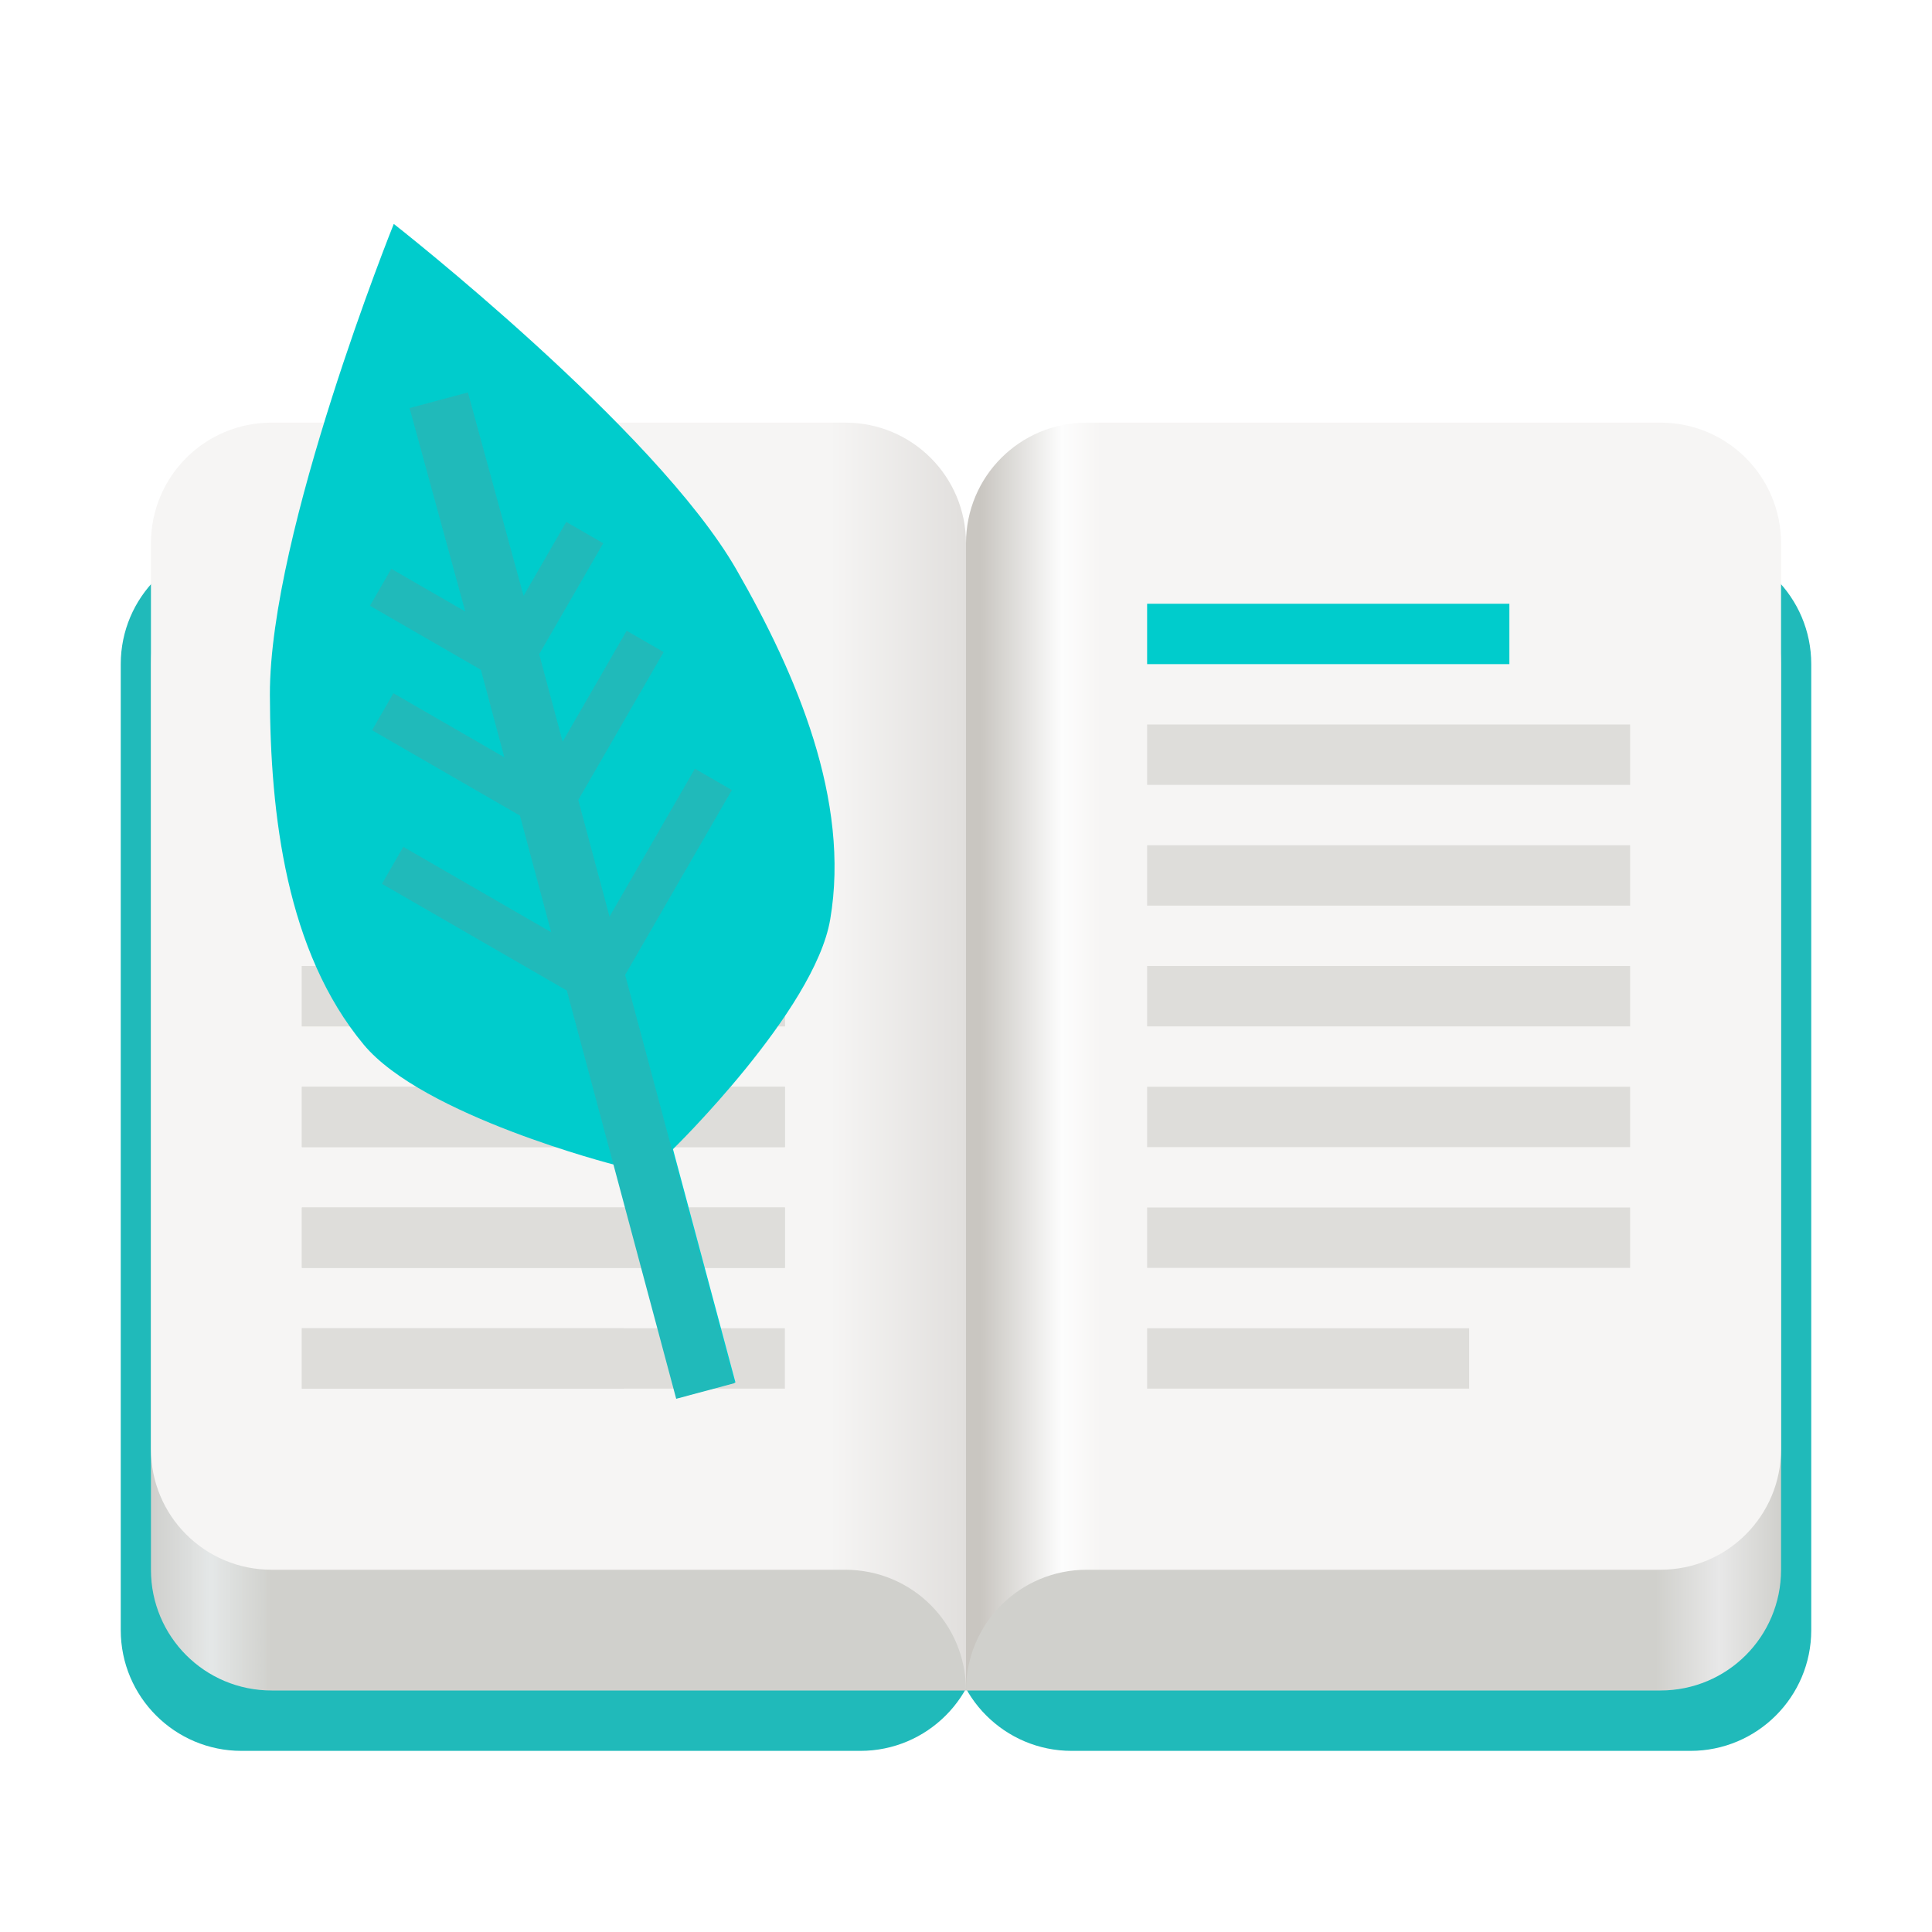
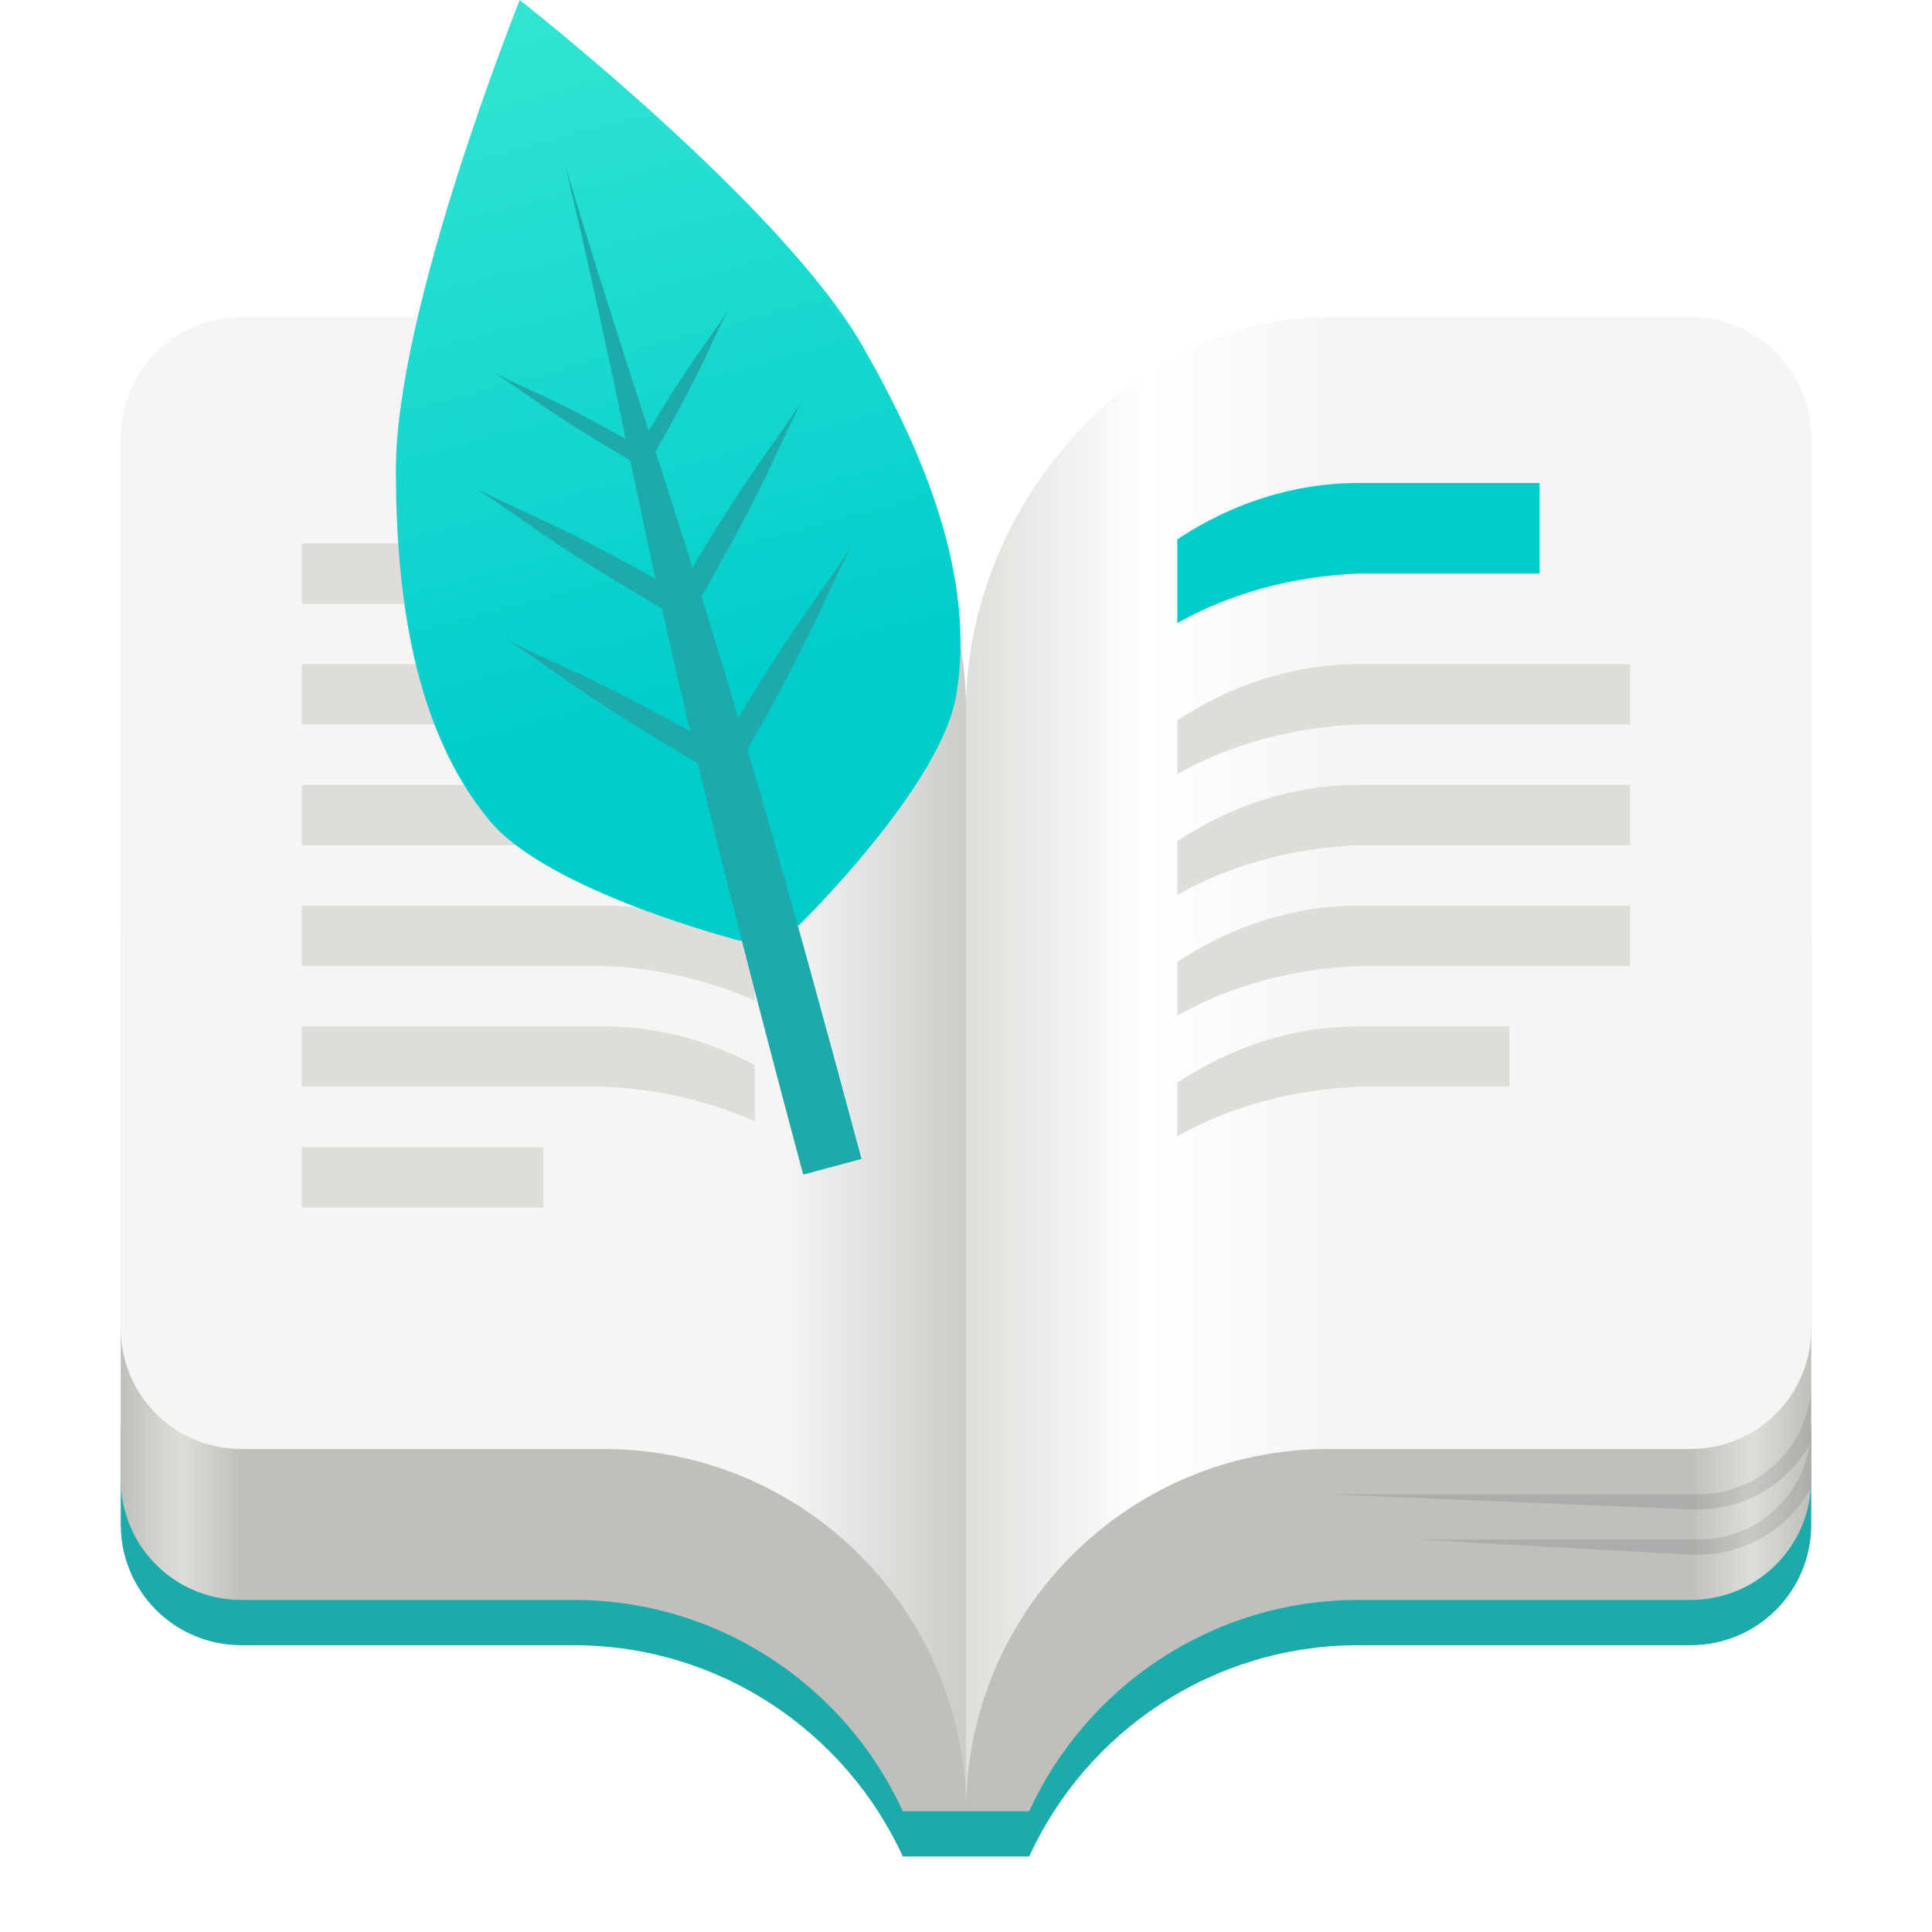
- <svg xmlns="http://www.w3.org/2000/svg" xmlns:xlink="http://www.w3.org/1999/xlink" width="128" height="128" version="1.0">
+ <svg xmlns="http://www.w3.org/2000/svg" xmlns:xlink="http://www.w3.org/1999/xlink" width="128px" height="128px" viewBox="0 0 128 128" version="1.1">
  <defs>
-     <linearGradient id="d">
-       <stop offset="0" stop-color="#cfcfcc" />
-       <stop offset=".037" stop-color="#e8e8e8" stop-opacity=".98" />
-       <stop offset=".074" stop-color="#d0d0cc" />
-       <stop offset=".923" stop-color="#d0d0cc" />
-       <stop offset=".962" stop-color="#e8e8e8" />
-       <stop offset="1" stop-color="#d0d0cc" />
+     <linearGradient id="linear0" gradientUnits="userSpaceOnUse" x1="64" y1="246" x2="120" y2="246" gradientTransform="matrix(1,0,0,1,0,-166)">
+       <stop offset="0" style="stop-color:rgb(75.294%,74.902%,73.725%);stop-opacity:1;" />
+       <stop offset="0.857" style="stop-color:rgb(75.294%,74.902%,73.725%);stop-opacity:1;" />
+       <stop offset="0.929" style="stop-color:rgb(87.059%,86.667%,85.49%);stop-opacity:1;" />
+       <stop offset="1" style="stop-color:rgb(75.294%,74.902%,73.725%);stop-opacity:1;" />
    </linearGradient>
-     <linearGradient id="c">
-       <stop offset="0" stop-color="#cfcfcc" />
-       <stop offset=".037" stop-color="#e3e3e3" stop-opacity=".98" />
-       <stop offset=".074" stop-color="#d0d0cc" />
-       <stop offset=".923" stop-color="#d0d0cc" />
-       <stop offset=".962" stop-color="#e3e3e3" />
-       <stop offset="1" stop-color="#d0d0cc" />
+     <linearGradient id="linear1" gradientUnits="userSpaceOnUse" x1="64" y1="246" x2="120" y2="246" gradientTransform="matrix(-1,0,0,1,128,-166)">
+       <stop offset="0" style="stop-color:rgb(75.294%,74.902%,73.725%);stop-opacity:1;" />
+       <stop offset="0.857" style="stop-color:rgb(75.294%,74.902%,73.725%);stop-opacity:1;" />
+       <stop offset="0.929" style="stop-color:rgb(87.059%,86.667%,85.49%);stop-opacity:1;" />
+       <stop offset="1" style="stop-color:rgb(75.294%,74.902%,73.725%);stop-opacity:1;" />
    </linearGradient>
-     <linearGradient id="a">
-       <stop offset="0" stop-color="#f6f5f4" />
-       <stop offset="1" stop-color="#e1dfdd" />
+     <filter id="alpha" filterUnits="objectBoundingBox" x="0%" y="0%" width="100%" height="100%">
+       <feColorMatrix type="matrix" in="SourceGraphic" values="0 0 0 0 1 0 0 0 0 1 0 0 0 0 1 0 0 0 1 0" />
+     </filter>
+     <mask id="mask0">
+       <g filter="url(#alpha)">
+         <rect x="0" y="0" width="128" height="128" style="fill:rgb(0%,0%,0%);fill-opacity:0.1;stroke:none;" />
+       </g>
+     </mask>
+     <clipPath id="clip1">
+       <rect x="0" y="0" width="192" height="152" />
+     </clipPath>
+     <g id="surface203859" clip-path="url(#clip1)">
+       <path style=" stroke:none;fill-rule:nonzero;fill:rgb(0%,0%,0%);fill-opacity:1;" d="M 128 107.656 C 127.918 111.746 124.621 115 120.508 115 L 120.008 115 L 120.008 116 L 120.508 116 C 123.754 116 126.566 114.188 128 111.52 Z M 96 115 L 120 116 L 120 115 Z M 96 115 " />
+       <path style=" stroke:none;fill-rule:nonzero;fill:rgb(0%,0%,0%);fill-opacity:1;" d="M 128 110.656 C 127.918 114.746 124.621 118 120.508 118 L 120.008 118 L 120.008 119 L 120.508 119 C 123.73 119 126.531 117.211 127.973 114.574 C 127.984 114.383 128 114.191 128 114 Z M 102 118 L 120 119 L 120 118 Z M 102 118 " />
+     </g>
+     <linearGradient id="linear2" gradientUnits="userSpaceOnUse" x1="320" y1="116" x2="416" y2="116" gradientTransform="matrix(-0.25,0,0,0.25,168,31.00002)">
+       <stop offset="0" style="stop-color:rgb(96.471%,96.078%,95.686%);stop-opacity:1;" />
+       <stop offset="0.5" style="stop-color:rgb(100%,100%,100%);stop-opacity:1;" />
+       <stop offset="1" style="stop-color:rgb(87.843%,87.059%,85.882%);stop-opacity:1;" />
    </linearGradient>
-     <linearGradient id="b">
-       <stop offset="0" stop-color="#f6f5f4" />
-       <stop offset=".333" stop-color="#fdfdfd" />
-       <stop offset="1" stop-color="#c9c6c1" />
+     <linearGradient id="linear3" gradientUnits="userSpaceOnUse" x1="320" y1="116" x2="416" y2="116" gradientTransform="matrix(0.25,0,0,0.25,-39.99999,31.00002)">
+       <stop offset="0" style="stop-color:rgb(96.471%,96.078%,95.686%);stop-opacity:1;" />
+       <stop offset="0.5" style="stop-color:rgb(96.471%,96.078%,95.686%);stop-opacity:1;" />
+       <stop offset="1" style="stop-color:rgb(80%,79.608%,78.431%);stop-opacity:1;" />
    </linearGradient>
-     <linearGradient xlink:href="#a" id="g" x1="55" y1="65" x2="64" y2="65" gradientUnits="userSpaceOnUse" />
-     <linearGradient xlink:href="#b" id="f" x1="73" y1="65" x2="65" y2="65" gradientUnits="userSpaceOnUse" />
-     <linearGradient xlink:href="#d" id="e" gradientUnits="userSpaceOnUse" x1="10" y1="106" x2="118" y2="106" />
+     <linearGradient id="linear4" gradientUnits="userSpaceOnUse" x1="59.092" y1="216.78" x2="46.289" y2="169" gradientTransform="matrix(1,0.000000000000000028,-0.000000000000000028,1,-11.86288,-168.9809)">
+       <stop offset="0" style="stop-color:rgb(0%,80%,80%);stop-opacity:1;" />
+       <stop offset="1" style="stop-color:rgb(19.608%,89.804%,82.353%);stop-opacity:1;" />
+     </linearGradient>
  </defs>
-   <g transform="translate(0 -172)">
-     <rect ry="8" y="208" x="63" height="80" width="57" fill="#20baba" />
-     <rect width="57" height="80" x="8" y="36" ry="8" transform="translate(0 172)" fill="#20baba" />
-     <path transform="translate(0 172)" d="M18 36h92c4.432 0 8 3.568 8 8v60c0 4.432-3.568 8-8 8H18c-4.432 0-8-3.568-8-8V44c0-4.432 3.568-8 8-8z" fill="url(#e)" />
-     <path style="marker:none" d="M72 28c-4.432 0-8 3.568-8 8v76c0-4.432 3.568-8 8-8h38c4.432 0 8-3.568 8-8V36c0-4.432-3.568-8-8-8z" transform="translate(0 172)" fill="url(#f)" />
-     <path d="M56 28c4.432 0 8 3.568 8 8v76c0-4.432-3.568-8-8-8H18c-4.432 0-8-3.568-8-8V36c0-4.432 3.568-8 8-8z" style="marker:none" transform="translate(0 172)" fill="url(#g)" />
-     <rect width="24" height="4" x="76" y="212" ry="0" fill="#0cc" />
-     <rect width="32" height="4" x="76" y="48" ry="0" transform="translate(0 172)" fill="#deddda" />
-     <rect ry="0" y="56" x="76" height="4" width="32" transform="translate(0 172)" fill="#deddda" />
-     <rect width="32" height="4" x="76" y="64" ry="0" transform="translate(0 172)" fill="#deddda" />
-     <rect ry="0" y="72" x="76" height="4" width="32" transform="translate(0 172)" fill="#deddda" />
-     <rect width="32" height="4" x="76" y="80" ry="0" transform="translate(0 172)" fill="#deddda" />
-     <rect ry="0" y="88" x="76" height="4" width="21.333" transform="translate(0 172)" fill="#deddda" />
-     <rect ry="0" y="64" x="20" height="4" width="32" transform="translate(0 172)" fill="#deddda" />
-     <rect width="32" height="4" x="20" y="72" ry="0" transform="translate(0 172)" fill="#deddda" />
-     <rect ry="0" y="80" x="20" height="4" width="32" transform="translate(0 172)" fill="#deddda" />
-     <rect width="21.333" height="4" x="20" y="88" ry="0" transform="translate(0 172)" fill="#deddda" />
-     <rect width="32" height="4" x="20" y="64" ry="0" transform="translate(0 172)" fill="#deddda" />
-     <rect ry="0" y="72" x="20" height="4" width="32" transform="translate(0 172)" fill="#deddda" />
-     <rect width="32" height="4" x="20" y="80" ry="0" transform="translate(0 172)" fill="#deddda" />
-     <rect ry="0" y="88" x="20" height="4" width="32" transform="translate(0 172)" fill="#deddda" />
-     <path d="M26.089 186.835s-8.232 20.437-8.208 31.187c.018 8 1.102 17.027 6.212 23.182 3.926 4.729 16.629 7.967 16.629 7.967l4.14 15.455 3.864-1.035-4.14-15.455s9.38-9.156 10.416-15.214c1.348-7.886-2.227-16.246-6.211-23.183-5.354-9.321-22.702-22.904-22.702-22.904z" fill="#0cc" />
-     <path d="M44.8 264.673l3.864-1.036-7.247-27.046 7.071-12.247-2.45-1.414-5.656 9.798-2.07-7.728 5.656-9.798-2.45-1.414-4.242 7.349-1.553-5.796 4.243-7.348-2.45-1.415-2.828 4.9L31 198l-3.864 1.035 3.688 13.478-4.899-2.829-1.414 2.45 7.349 4.242 1.553 5.796-7.349-4.243-1.414 2.45 9.798 5.657 2.07 7.727-9.798-5.657-1.414 2.45 12.248 7.07z" fill="#20baba" />
+   <g id="surface203855">
+     <path style=" stroke:none;fill-rule:nonzero;fill:rgb(11.373%,66.667%,66.667%);fill-opacity:1;" d="M 120 94.355 L 120 101 C 120 105.434 116.434 109 112 109 L 90 109 C 80.316 109 71.977 114.738 68.184 123 L 59.816 123 C 56.023 114.738 47.684 109 38 109 L 16 109 C 11.566 109 8 105.434 8 101 L 8 94.355 Z M 120 94.355 " />
+     <path style=" stroke:none;fill-rule:nonzero;fill:url(#linear0);" d="M 66.328 54.02 C 66.168 55.008 66.055 56 66 57 L 64 57 L 64 120 L 68.184 120 C 71.977 111.738 80.316 106 90 106 L 112 106 C 116.434 106 120 102.434 120 98 L 120 62.355 C 120 57.922 116.434 54.355 112 54.355 Z M 66.328 54.02 " />
+     <path style=" stroke:none;fill-rule:nonzero;fill:url(#linear1);" d="M 61.676 54.02 C 61.832 55.008 61.945 56 62 57 L 64 57 L 64 120 L 59.816 120 C 56.023 111.738 47.684 106 38 106 L 16 106 C 11.566 106 8 102.434 8 98 L 8 62.355 C 8 57.922 11.566 54.355 16 54.355 Z M 61.676 54.02 " />
+     <use xlink:href="#surface203859" transform="matrix(1,0,0,1,-8,-16)" mask="url(#mask0)" />
+     <path style=" stroke:none;fill-rule:nonzero;fill:url(#linear2);" d="M 112 21 C 116.434 21 120 24.566 120 29 L 120 88 C 120 92.434 116.434 96 112 96 L 88 96 C 74.746 96 64 106.746 64 120 L 64 47 C 64 33.746 74.746 21 88 21 Z M 112 21 " />
+     <path style=" stroke:none;fill-rule:nonzero;fill:url(#linear3);" d="M 16 21 C 11.566 21 8 24.566 8 29 L 8 88 C 8 92.434 11.566 96 16 96 L 40 96 C 53.254 96 64 106.746 64 120 L 64 47 C 64 33.746 53.254 21 40 21 Z M 16 21 " />
+     <path style=" stroke:none;fill-rule:nonzero;fill:rgb(0%,80%,80%);fill-opacity:1;" d="M 102 32 L 102 38 L 90 38 C 85.625 38.184 81.535 39.297 78 41.281 L 78 35.73 C 81.531 33.395 85.625 32 90 32 Z M 102 32 " />
+     <path style=" stroke:none;fill-rule:nonzero;fill:rgb(87.059%,86.667%,85.49%);fill-opacity:1;" d="M 108 44 L 108 48 L 90 48 C 85.625 48.184 81.535 49.297 78 51.281 L 78 47.73 C 81.531 45.395 85.625 44 90 44 Z M 108 44 " />
+     <path style=" stroke:none;fill-rule:nonzero;fill:rgb(87.059%,86.667%,85.49%);fill-opacity:1;" d="M 108 52 L 108 56 L 90 56 C 85.625 56.184 81.535 57.297 78 59.281 L 78 55.73 C 81.531 53.395 85.625 52 90 52 Z M 108 52 " />
+     <path style=" stroke:none;fill-rule:nonzero;fill:rgb(87.059%,86.667%,85.49%);fill-opacity:1;" d="M 108 60 L 108 64 L 90 64 C 85.625 64.184 81.535 65.297 78 67.281 L 78 63.73 C 81.531 61.395 85.625 60 90 60 Z M 108 60 " />
+     <path style=" stroke:none;fill-rule:nonzero;fill:rgb(87.059%,86.667%,85.49%);fill-opacity:1;" d="M 36 76 L 20 76 L 20 80 L 36 80 Z M 36 76 " />
+     <path style=" stroke:none;fill-rule:nonzero;fill:rgb(87.059%,86.667%,85.49%);fill-opacity:1;" d="M 20 44 L 20 48 L 40 48 C 43.574 48.148 46.953 48.93 50 50.293 L 50 46.559 C 46.953 44.941 43.574 44 40 44 Z M 20 44 " />
+     <path style=" stroke:none;fill-rule:nonzero;fill:rgb(87.059%,86.667%,85.49%);fill-opacity:1;" d="M 20 52 L 20 56 L 40 56 C 43.574 56.148 46.953 56.93 50 58.293 L 50 54.559 C 46.953 52.941 43.574 52 40 52 Z M 20 52 " />
+     <path style=" stroke:none;fill-rule:nonzero;fill:rgb(87.059%,86.667%,85.49%);fill-opacity:1;" d="M 20 60 L 20 64 L 40 64 C 43.574 64.148 46.953 64.93 50 66.293 L 50 62.559 C 46.953 60.941 43.574 60 40 60 Z M 20 60 " />
+     <path style=" stroke:none;fill-rule:nonzero;fill:rgb(87.059%,86.667%,85.49%);fill-opacity:1;" d="M 20 36 L 20 40 L 40 40 C 43.574 40.148 46.953 40.93 50 42.293 L 50 38.559 C 46.953 36.941 43.574 36 40 36 Z M 20 36 " />
+     <path style=" stroke:none;fill-rule:nonzero;fill:rgb(87.059%,86.667%,85.49%);fill-opacity:1;" d="M 20 68 L 20 72 L 40 72 C 43.574 72.148 46.953 72.93 50 74.293 L 50 70.559 C 46.953 68.941 43.574 68 40 68 Z M 20 68 " />
+     <path style=" stroke:none;fill-rule:nonzero;fill:rgb(87.059%,86.667%,85.49%);fill-opacity:1;" d="M 100 68 L 100 72 L 90 72 C 85.625 72.184 81.535 73.297 78 75.281 L 78 71.73 C 81.531 69.395 85.625 68 90 68 Z M 100 68 " />
+     <path style=" stroke:none;fill-rule:nonzero;fill:url(#linear4);" d="M 34.434 0 C 34.434 0 26.203 20.438 26.227 31.188 C 26.242 39.188 27.328 48.215 32.438 54.371 C 36.363 59.098 49.066 62.336 49.066 62.336 L 52.93 61.301 C 52.93 61.301 62.309 52.145 63.348 46.09 C 64.695 38.203 61.121 29.844 57.137 22.906 C 51.781 13.582 34.434 0 34.434 0 Z M 34.434 0 " />
+     <path style=" stroke:none;fill-rule:nonzero;fill:rgb(11.373%,66.667%,66.667%);fill-opacity:1;" d="M 53.215 77.82 C 42.441 37.617 42.727 33.129 37.457 11.004 C 43.988 32.707 46.305 36.582 57.078 76.785 Z M 53.215 77.82 " />
+     <path style=" stroke:none;fill-rule:nonzero;fill:rgb(11.373%,66.667%,66.667%);fill-opacity:1;" d="M 42.09 30.066 C 45.707 23.805 47.004 22.551 48.285 20.469 C 47.125 22.621 46.648 24.348 43.031 30.609 Z M 42.09 30.066 " />
+     <path style=" stroke:none;fill-rule:nonzero;fill:rgb(11.373%,66.667%,66.667%);fill-opacity:1;" d="M 44.598 39.785 C 49.617 31.09 51.418 29.348 53.195 26.453 C 51.59 29.445 50.926 31.844 45.902 40.539 Z M 44.598 39.785 " />
+     <path style=" stroke:none;fill-rule:nonzero;fill:rgb(11.373%,66.667%,66.667%);fill-opacity:1;" d="M 47.359 50.211 C 52.672 41.012 54.574 39.168 56.457 36.109 C 54.754 39.273 54.051 41.809 48.742 51.008 Z M 47.359 50.211 " />
+     <path style=" stroke:none;fill-rule:nonzero;fill:rgb(11.373%,66.667%,66.667%);fill-opacity:1;" d="M 42.836 29.867 C 36.57 26.254 34.824 25.816 32.672 24.652 C 34.75 25.938 36.027 27.195 42.289 30.809 Z M 42.836 29.867 " />
+     <path style=" stroke:none;fill-rule:nonzero;fill:rgb(11.373%,66.667%,66.667%);fill-opacity:1;" d="M 45.523 39.539 C 36.828 34.516 34.398 33.906 31.41 32.293 C 34.301 34.078 36.07 35.824 44.77 40.844 Z M 45.523 39.539 " />
+     <path style=" stroke:none;fill-rule:nonzero;fill:rgb(11.373%,66.667%,66.667%);fill-opacity:1;" d="M 48.344 49.945 C 39.145 44.633 36.574 43.988 33.414 42.281 C 36.469 44.172 38.348 46.016 47.547 51.328 Z M 48.344 49.945 " />
  </g>
</svg>
